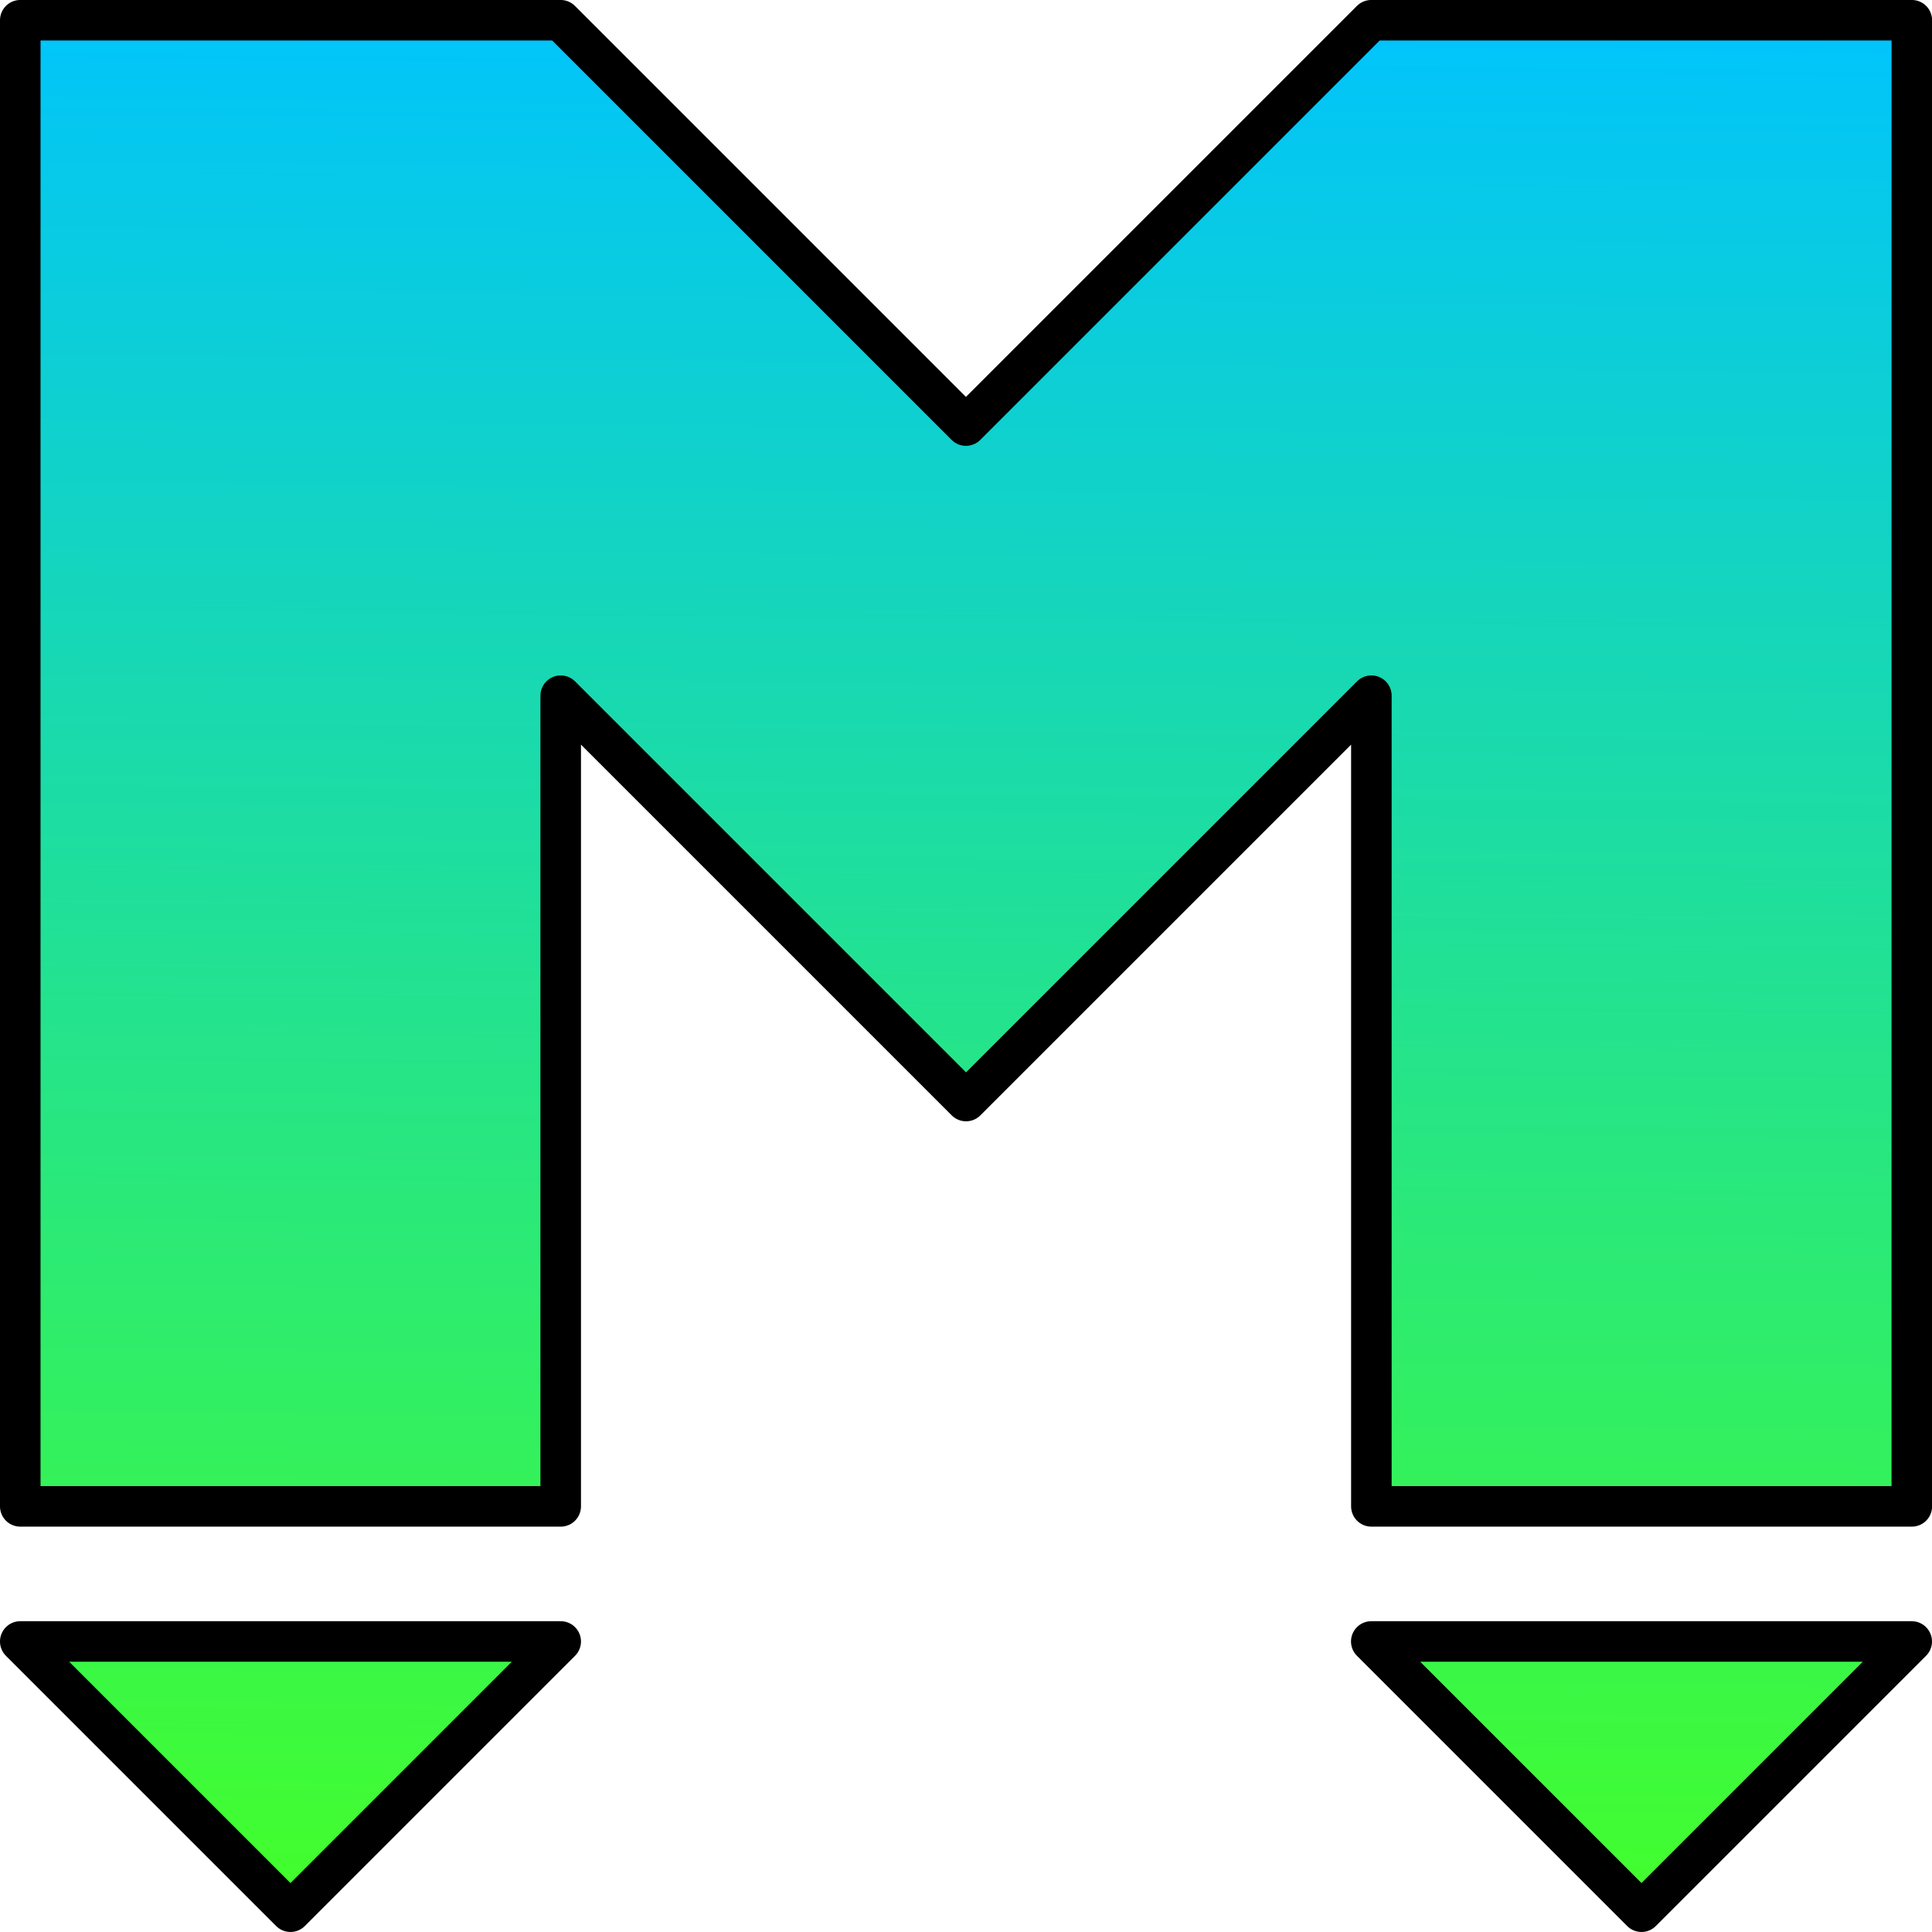
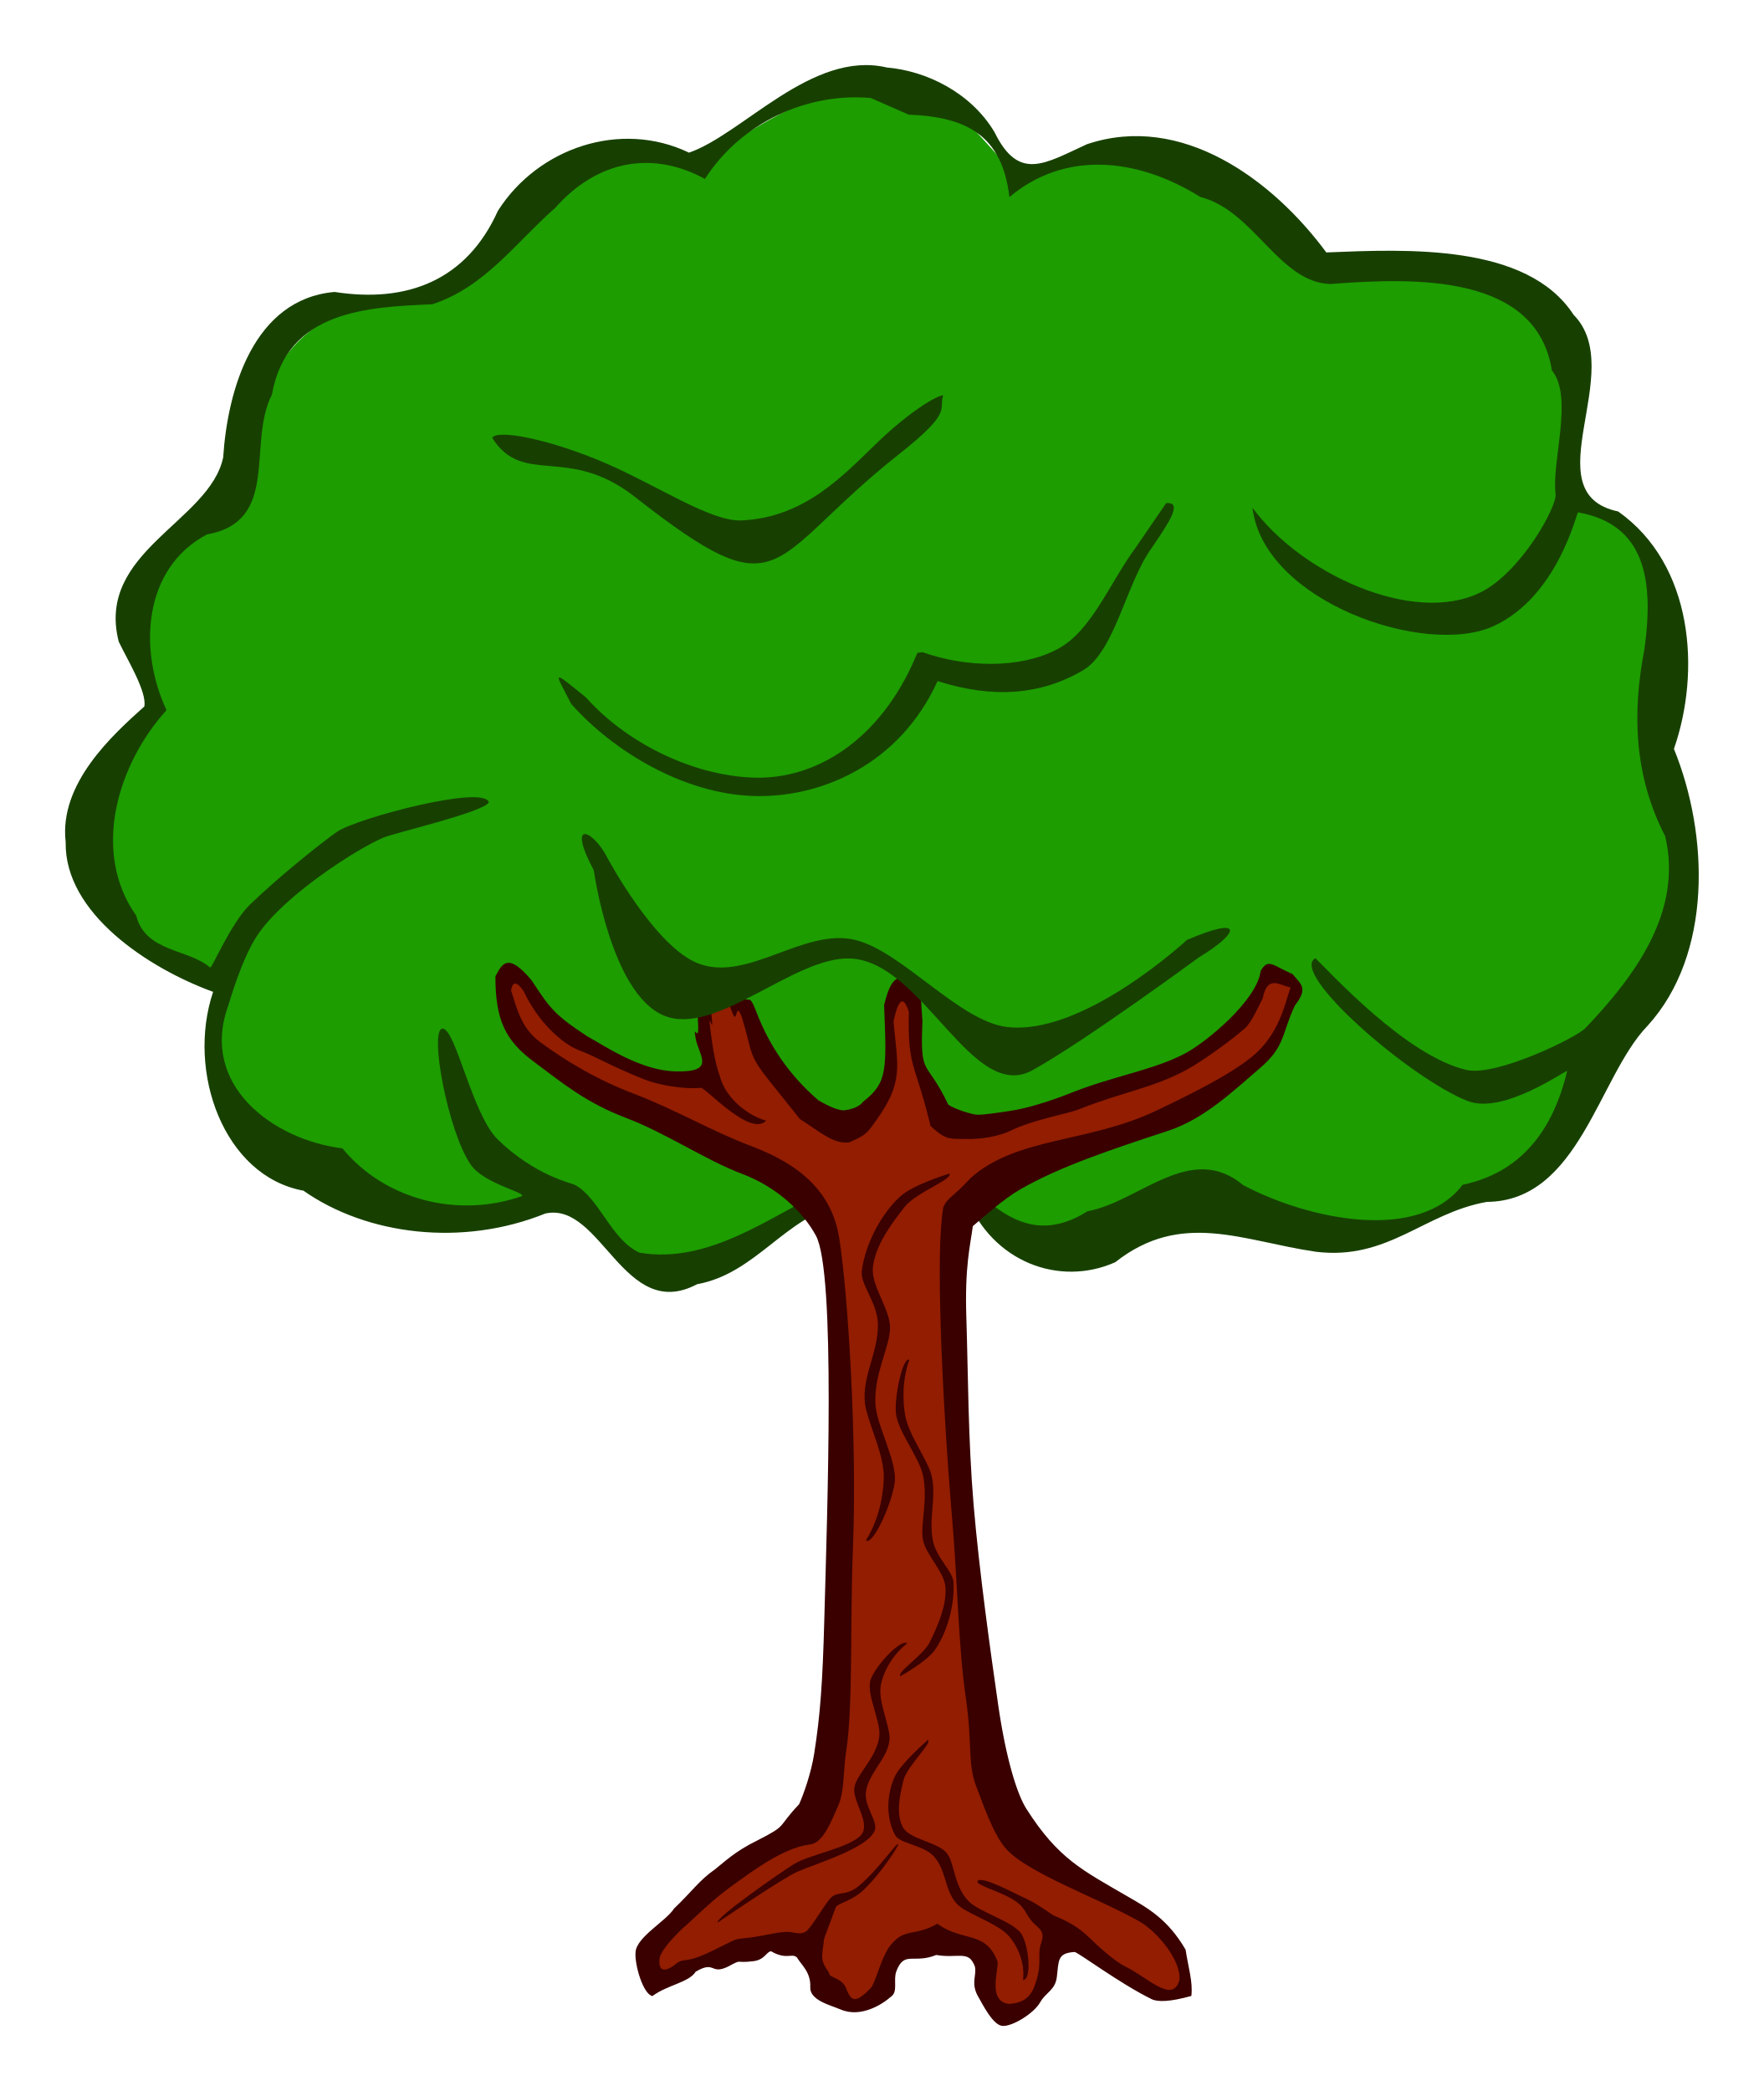
- <svg xmlns="http://www.w3.org/2000/svg" xmlns:xlink="http://www.w3.org/1999/xlink" width="18.918mm" height="18.918mm" viewBox="0 0 18.918 18.918" version="1.1" id="svg1063">
-   <defs id="defs1057">
-     <linearGradient xlink:href="#linearGradient1581" id="linearGradient1639-3-9" gradientUnits="userSpaceOnUse" gradientTransform="translate(52.24312,-135.706)" x1="3.969" y1="295.677" x2="4.163" y2="276.84" />
-     <linearGradient id="linearGradient1581">
-       <stop style="stop-color:#43ff2a;stop-opacity:1" offset="0" id="stop1577" />
-       <stop style="stop-color:#00c3ff;stop-opacity:1" offset="1" id="stop1579" />
-     </linearGradient>
-   </defs>
-   <g id="layer1" transform="translate(-53.36759,-141.2518)">
-     <path style="fill:url(#linearGradient1639-3-9);fill-opacity:1;stroke:#000000;stroke-width:0.397;stroke-linecap:butt;stroke-linejoin:round;stroke-miterlimit:4;stroke-dasharray:none;stroke-opacity:1" d="m 53.566,141.45 v 14.552 h 5.292 v -7.938 l 3.969,3.969 3.969,-3.969 v 7.938 h 5.292 V 141.45 H 66.795 l -3.969,3.969 -3.969,-3.969 z m 0,15.875 2.646,2.646 2.646,-2.646 z m 13.229,0 2.646,2.646 2.646,-2.646 z" id="path2172-0-6" />
+ <svg xmlns="http://www.w3.org/2000/svg" width="27.099mm" height="32.126mm" viewBox="0 0 96.021 113.833" id="svg2" version="1.1">
+   <defs id="defs4" />
+   <g id="layer1" transform="translate(-8.115526,-942.097)">
+     <path style="fill:#1d9d00;fill-opacity:1;fill-rule:evenodd;stroke:none;stroke-width:0.354;stroke-linecap:butt;stroke-linejoin:miter;stroke-miterlimit:4;stroke-dasharray:none;stroke-opacity:1" d="m 51.696,1007.987 c 0.499,0.199 -5.475,4.024 -6.696,3.661 -1.339,0.447 -6.071,-4.107 -6.071,-4.107 l -6.161,1.161 c -5.47,-0.803 -7.937,-3.322 -11.875,-5 -0.909,-2.639 -2.067,-5.256 -0.446,-8.125 -11.887,-4.139 -7.238,-9.531 -3.929,-14.821 -1.821,-4.498 -1.476,-7.998 4.286,-11.786 1.8,-3.851 0.908,-10.637 11.161,-10.804 4.407,-3.326 7.831,-9.602 14.196,-7.054 11.804,-8.597 13.937,-2.635 17.321,0.536 11.462,-3.906 12.433,2.691 16.696,5.089 13.562,-1.011 12.971,3.44 13.393,7.5 -0.12,2.6 -0.803,5.575 2.5,5.893 4.325,4.86 3.588,8.94 1.786,12.857 3.867,10.833 -1.13,11.739 -2.589,16.607 -0.942,4.739 -3.773,6.731 -7.321,7.679 l -4.107,1.875 c -5.439,-0.127 -7.853,-0.858 -11.071,-1.429 -6.393,3.962 -7.968,1.6 -10.804,0.893 z" id="path4224" />
+     <path style="color:#000000;font-style:normal;font-variant:normal;font-weight:normal;font-stretch:normal;font-size:medium;line-height:normal;font-family:sans-serif;text-indent:0;text-align:start;text-decoration:none;text-decoration-line:none;text-decoration-style:solid;text-decoration-color:#000000;letter-spacing:normal;word-spacing:normal;text-transform:none;direction:ltr;block-progression:tb;writing-mode:lr-tb;baseline-shift:baseline;text-anchor:start;white-space:normal;clip-rule:nonzero;display:inline;overflow:visible;visibility:visible;opacity:1;isolation:auto;mix-blend-mode:normal;color-interpolation:sRGB;color-interpolation-filters:linearRGB;solid-color:#000000;solid-opacity:1;fill:#174000;fill-opacity:1;fill-rule:evenodd;stroke:none;stroke-width:1.772;stroke-linecap:butt;stroke-linejoin:miter;stroke-miterlimit:4;stroke-dasharray:none;stroke-dashoffset:0;stroke-opacity:1;color-rendering:auto;image-rendering:auto;shape-rendering:auto;text-rendering:auto;enable-background:accumulate" d="m 56.386,945.769 c -4.072,-0.948 -7.829,3.623 -10.761,4.638 -3.736,-1.793 -8.23,-0.258 -10.406,3.17 -1.701,3.777 -4.923,5.032 -8.891,4.413 -4.393,0.387 -5.82,5.284 -6.063,9.008 -0.735,3.498 -6.943,5.125 -5.686,10.027 0.42,0.902 1.549,2.725 1.393,3.533 -1.696,1.52 -4.658,4.18 -4.281,7.388 -0.071,3.864 4.507,6.865 8.026,8.147 -1.458,4.349 0.58,10.032 4.918,10.824 3.466,2.432 8.666,3.065 13.165,1.244 3.046,-0.679 4.282,5.965 8.264,3.848 3.208,-0.58 4.8,-3.679 7.877,-4.346 1.667,-0.102 5.12,-0.292 6.787,-0.394 1.4,3.546 5.075,4.893 8.099,3.543 3.608,-2.843 6.93,-1.155 10.914,-0.571 3.939,0.486 5.896,-2.11 9.315,-2.713 5.025,-0.041 6.082,-6.822 8.738,-9.573 3.568,-3.904 3.344,-10.44 1.448,-15.089 1.463,-4.195 1.072,-10.021 -3.034,-12.924 -4.736,-1.005 0.574,-7.672 -2.431,-10.711 -2.525,-3.885 -9.071,-3.57 -13.459,-3.392 -2.922,-3.96 -7.876,-7.625 -13.033,-5.89 -2.293,1.05 -3.704,2.045 -5.028,-0.655 -1.282,-2.158 -3.717,-3.344 -5.871,-3.523 z m 1.195,2.569 c 3.16,0.123 5.094,1.125 5.485,4.491 2.943,-2.489 6.86,-2.216 10.405,-0.004 2.914,0.737 4.279,4.669 7.087,4.734 4.754,-0.375 11.209,-0.495 12.039,4.701 1.189,1.433 -0.024,5.003 0.202,6.709 0.096,0.722 -1.911,4.301 -4.084,5.376 -3.685,1.823 -9.822,-1.056 -12.415,-4.609 0.594,5.107 9.419,8.149 13.122,6.447 3.519,-1.617 4.517,-6.202 4.604,-6.194 3.651,0.651 4.134,3.679 3.608,7.459 -0.661,3.418 -0.582,6.855 1.133,10.174 0.962,4.08 -1.62,7.585 -4.329,10.43 -0.455,0.515 -4.877,2.664 -6.482,2.294 -3.285,-0.757 -7.385,-5.274 -8.231,-6.082 -1.467,0.777 5.13,6.523 8.278,7.768 1.979,0.783 5.459,-1.768 5.425,-1.626 -0.777,3.268 -2.55,5.534 -5.69,6.189 -2.398,3.161 -8.39,1.899 -11.935,0.024 -2.882,-2.395 -5.626,0.886 -8.485,1.419 -3.312,2.09 -5.292,-0.555 -6.987,-1.854 -2.305,0.203 -4.684,0.159 -6.945,0.511 -3.263,1.589 -6.664,4.25 -10.458,3.595 -1.539,-0.7 -2.184,-2.965 -3.508,-3.687 -0.177,-0.097 -2.194,-0.504 -4.216,-2.484 -1.39,-1.361 -2.289,-6.076 -3.006,-6.024 -0.719,0.052 0.277,5.547 1.537,7.396 0.723,1.062 3.049,1.523 2.783,1.725 -3.482,1.216 -7.466,0.195 -9.759,-2.602 -3.824,-0.479 -7.774,-3.465 -6.222,-7.758 0.07,-0.196 0.714,-2.522 1.588,-3.842 1.392,-2.102 5.293,-4.642 6.865,-5.319 0.593,-0.255 5.442,-1.378 5.739,-1.916 -0.245,-0.984 -7.199,0.862 -8.271,1.602 -0.713,0.492 -3.127,2.402 -4.733,3.96 -1.054,1.023 -2.078,3.509 -2.173,3.427 -1.193,-1.032 -3.509,-0.823 -4.022,-2.826 -2.461,-3.484 -1.002,-8.255 1.651,-11.186 -1.52,-3.235 -1.306,-7.704 2.197,-9.563 4.022,-0.72 2.173,-4.943 3.543,-7.618 0.81,-4.621 5.297,-4.755 8.733,-4.916 2.866,-0.937 4.524,-3.346 6.685,-5.243 2.345,-2.654 5.384,-3.104 8.15,-1.577 1.955,-3.037 5.521,-4.716 9.03,-4.406 z" id="path4163" />
+     <path style="fill:#174000;fill-opacity:1;fill-rule:evenodd;stroke:none;stroke-width:0.999;stroke-linecap:butt;stroke-linejoin:miter;stroke-miterlimit:4;stroke-dasharray:none;stroke-opacity:1" d="m 34.911,965.934 c 0.253,-0.486 3.152,0.072 6.191,1.386 2.807,1.214 5.708,3.177 7.364,3.108 3.528,-0.147 5.664,-2.572 7.459,-4.286 1.666,-1.59 3.101,-2.479 3.539,-2.53 -0.268,0.804 0.568,0.861 -2.411,3.214 -7.299,5.768 -6.169,8.753 -14.375,2.321 -3.66,-2.869 -6.071,-0.536 -7.768,-3.214 z" id="path4172" />
+     <path style="color:#000000;font-style:normal;font-variant:normal;font-weight:normal;font-stretch:normal;font-size:medium;line-height:normal;font-family:sans-serif;text-indent:0;text-align:start;text-decoration:none;text-decoration-line:none;text-decoration-style:solid;text-decoration-color:#000000;letter-spacing:normal;word-spacing:normal;text-transform:none;direction:ltr;block-progression:tb;writing-mode:lr-tb;baseline-shift:baseline;text-anchor:start;white-space:normal;clip-rule:nonzero;display:inline;overflow:visible;visibility:visible;opacity:1;isolation:auto;mix-blend-mode:normal;color-interpolation:sRGB;color-interpolation-filters:linearRGB;solid-color:#000000;solid-opacity:1;fill:#174000;fill-opacity:1;fill-rule:evenodd;stroke:none;stroke-width:1px;stroke-linecap:butt;stroke-linejoin:miter;stroke-miterlimit:4;stroke-dasharray:none;stroke-dashoffset:0;stroke-opacity:1;color-rendering:auto;image-rendering:auto;shape-rendering:auto;text-rendering:auto;enable-background:accumulate" d="m 69.953,971.889 c -1.476,2.013 -2.408,4.554 -4.26,5.54 -2.081,1.107 -5.062,0.991 -7.355,0.172 l -0.281,0.037 -0.113,0.262 c -1.91,4.459 -5.388,6.653 -8.818,6.53 -3.43,-0.123 -6.99,-1.977 -9.107,-4.363 -1.943,-1.575 -1.714,-1.426 -0.811,0.348 2.312,2.606 6.123,4.88 9.881,5.015 3.682,0.132 7.994,-1.696 10.067,-6.255 3.007,0.96 5.612,0.766 7.914,-0.584 1.749,-1.026 2.349,-4.763 3.755,-6.681 0.806,-1.206 1.758,-2.518 0.772,-2.421 z" id="path4203" />
+     <path style="fill:#921d00;fill-opacity:1;fill-rule:evenodd;stroke:none;stroke-width:0.39;stroke-linecap:butt;stroke-linejoin:miter;stroke-miterlimit:4;stroke-dasharray:none;stroke-opacity:1" d="m 52.097,1047.917 c -3.696,-0.593 -5.568,1.247 -8.334,1.894 l -0.568,-1.641 c 3.029,-2.889 6.108,-5.577 9.47,-7.134 0.983,-5.958 1.458,-12.351 1.263,-19.319 0.143,-5.326 0.459,-10.798 -1.515,-14.332 l -13.763,-7.197 -2.589,-2.273 -0.442,-1.894 c -0.033,-1.777 0.644,-1.07 1.263,-0.568 3.701,5.497 9.392,5.565 10.038,5.051 l -0.505,-3.536 2.083,-0.884 c 0.853,2.315 1.481,4.779 3.788,6.124 1.783,1.951 2.754,1.196 3.536,-0.189 l 0.884,-1.641 0,-3.851 c 0.74,-0.717 1.791,-2.65 1.263,1.389 0.176,2.276 0.777,3.561 1.452,4.672 1.247,0.223 1.556,1.214 4.483,0.063 l 7.45,-2.399 c 3.262,-0.664 4.711,-2.722 5.808,-5.051 l 1.515,0.821 c -0.443,1.284 -0.568,2.567 -1.957,3.851 -3.36,2.768 -5.583,3.262 -8.46,4.419 -6.518,1.347 -5.812,2.694 -7.955,4.041 -0.542,7.829 0.407,13.572 0.631,20.329 0.44,4.559 1.258,8.551 2.02,12.627 0.485,1.209 2.745,2.537 5.745,3.914 l 3.472,2.778 c 0.76,1.503 1.202,2.808 -0.694,2.652 l -5.366,-3.346 -0.884,1.578 c -0.063,0.926 -0.506,1.852 -1.578,2.778 -1.41,0.258 -1.41,-0.692 -1.705,-1.389 l -1.389,-2.147 c -1.774,-1.095 -2.033,-0.171 -2.904,-0.063 l -1.389,2.147 c -0.733,0.469 -0.982,1.785 -2.967,0.063 z" id="path4222-3" />
+     <path style="color:#000000;font-style:normal;font-variant:normal;font-weight:normal;font-stretch:normal;font-size:medium;line-height:normal;font-family:sans-serif;text-indent:0;text-align:start;text-decoration:none;text-decoration-line:none;text-decoration-style:solid;text-decoration-color:#000000;letter-spacing:normal;word-spacing:normal;text-transform:none;direction:ltr;block-progression:tb;writing-mode:lr-tb;baseline-shift:baseline;text-anchor:start;white-space:normal;clip-rule:nonzero;display:inline;overflow:visible;visibility:visible;opacity:1;isolation:auto;mix-blend-mode:normal;color-interpolation:sRGB;color-interpolation-filters:linearRGB;solid-color:#000000;solid-opacity:1;fill:#3a0000;fill-opacity:1;fill-rule:evenodd;stroke:none;stroke-width:1.772;stroke-linecap:butt;stroke-linejoin:miter;stroke-miterlimit:4;stroke-dasharray:none;stroke-dashoffset:0;stroke-opacity:1;color-rendering:auto;image-rendering:auto;shape-rendering:auto;text-rendering:auto;enable-background:accumulate" d="m 56.245,996.825 c 0.139,3.535 0.188,4.214 -1.148,5.253 -0.264,0.361 -0.843,0.438 -1.01,0.462 -0.185,0.027 -0.671,-0.098 -1.428,-0.549 -1.621,-1.407 -2.654,-2.982 -3.338,-4.729 -0.556,-1.465 -0.3,-0.063 -1.071,-1.357 -0.821,-1.379 -2.281,-0.921 -2.229,0.074 l 0.097,1.854 c 0.062,1.179 -0.306,-0.172 -0.127,0.819 0.162,0.9 1.149,1.84 -1.124,1.769 -1.915,-0.048 -3.896,-1.429 -4.8,-1.92 -1.864,-1.223 -2.047,-1.589 -3.022,-3.05 -1.264,-1.492 -1.58,-0.934 -1.96,-0.2 -0.002,2.356 0.533,3.48 2.057,4.619 1.626,1.215 2.872,2.256 5.054,3.085 2.181,0.829 4.361,2.312 6.317,3.047 1.828,0.686 3.288,2.007 4.022,3.368 1.082,2.007 0.615,14.961 0.453,20.949 -0.091,3.368 -0.218,5.143 -0.551,7.258 -0.167,1.057 -0.58,2.216 -0.82,2.743 -1.245,1.31 -0.57,1.102 -2.279,1.973 -1.235,0.604 -1.804,1.185 -2.301,1.571 -0.855,0.592 -1.291,1.25 -2.228,2.134 -0.425,0.679 -2.034,1.539 -2.095,2.37 -0.062,0.673 0.41,2.295 0.918,2.393 0.818,-0.607 1.996,-0.74 2.356,-1.327 1.072,-0.627 0.788,0.187 1.752,-0.271 0.857,-0.459 0.308,-0.162 1.407,-0.302 0.608,-0.077 0.714,-0.544 0.949,-0.535 0.84,0.486 1.123,0.076 1.404,0.334 0.216,0.385 0.766,0.791 0.725,1.615 -0.036,0.715 1.088,0.978 1.665,1.222 0.577,0.243 1.153,0.146 1.613,-0.027 0.46,-0.174 0.848,-0.434 1.168,-0.717 0.32,-0.282 0.071,-0.874 0.237,-1.332 0.44,-1.155 0.922,-0.391 2.178,-0.896 1.17,0.207 1.787,-0.289 2.1,0.628 0.112,0.453 -0.214,0.861 0.13,1.548 0.298,0.518 0.85,1.655 1.382,1.687 0.532,0.031 1.702,-0.677 2.049,-1.296 0.297,-0.528 0.813,-0.65 0.901,-1.364 0.11,-0.889 0.015,-1.31 0.961,-1.365 0.157,-0.019 2.399,1.679 4.195,2.565 0.331,0.163 1.003,0.153 2.168,-0.173 0.086,-0.791 -0.156,-1.486 -0.314,-2.518 -0.991,-1.704 -2.107,-2.288 -3.195,-2.92 -2.427,-1.412 -3.738,-2.026 -5.47,-4.744 -0.521,-0.818 -1.12,-2.773 -1.539,-5.671 -0.424,-2.935 -1.034,-7.309 -1.337,-10.888 -0.303,-3.578 -0.298,-7.217 -0.395,-10.183 -0.092,-2.804 0.214,-3.927 0.354,-4.985 0.633,-0.53 1.638,-1.458 2.591,-2.006 2.165,-1.246 4.976,-2.173 8.024,-3.176 2.008,-0.661 3.59,-2.203 4.999,-3.404 1.409,-1.2 1.184,-1.868 1.919,-3.425 0.714,-0.929 0.376,-1.115 -0.133,-1.713 -1.096,-0.471 -1.308,-0.878 -1.732,-0.172 -0.197,1.607 -2.933,3.856 -4.077,4.476 -1.718,0.924 -3.916,1.237 -6.264,2.174 -1.158,0.462 -2.382,0.836 -3.297,0.974 -0.505,0.076 -1.434,0.219 -1.793,0.208 -0.291,-0.01 -1.234,-0.309 -1.575,-0.55 -1.22,-2.568 -1.537,-1.4 -1.406,-4.532 l -0.091,-1.392 c -0.771,-1.067 -1.488,-1.69 -2.001,0.522 z m 0.508,0.893 c 0.28,-1.303 0.559,-1.419 0.839,-0.533 -0.073,3.009 0.329,2.761 1.113,5.933 l 0.064,0.275 0.213,0.188 c 0.711,0.625 1.01,0.497 1.776,0.521 0.766,0.024 1.773,-0.151 2.382,-0.453 1.218,-0.603 3.073,-0.906 3.735,-1.17 2.354,-0.938 3.956,-1.132 5.815,-2.131 0.929,-0.5 2.556,-1.702 3.19,-2.265 0.397,-0.353 0.745,-1.206 0.977,-1.643 0.257,-1.308 0.942,-0.691 1.513,-0.586 -0.289,0.801 -0.577,2.508 -2.065,3.743 -1.208,1.003 -3.392,2.082 -5.243,2.964 -3.702,1.764 -7.621,1.424 -10.115,3.675 -0.94,1.034 -1.242,1.028 -1.481,1.585 -0.222,1.329 -0.229,3.739 -0.131,6.747 0.098,3.007 0.32,6.744 0.625,10.349 0.305,3.605 0.313,6.699 0.744,9.684 0.351,2.428 0.074,3.513 0.562,4.763 0.374,0.957 0.901,2.546 1.594,3.353 1.157,1.346 5.046,2.703 7.302,3.993 0.917,0.524 2.26,2.086 2.162,3.175 -0.368,1.334 -1.757,-0.162 -2.92,-0.717 -0.657,-0.313 -1.627,-1.235 -1.981,-1.579 -0.635,-0.616 -1.176,-0.893 -1.941,-1.21 -0.077,-0.032 -0.929,-0.662 -1.474,-0.904 -0.587,-0.261 -2.511,-1.317 -2.676,-0.963 -0.118,0.253 1.699,0.645 2.34,1.307 0.357,0.368 0.37,0.694 0.85,1.102 0.458,0.389 0.376,0.623 0.252,1.021 -0.193,0.617 0.068,0.935 -0.227,1.932 -0.174,0.59 -0.409,1.271 -1.519,1.312 -1.162,-0.148 -0.546,-1.827 -0.604,-2.293 -0.631,-1.71 -1.91,-1.064 -3.278,-2.069 -1.337,0.761 -1.8,0.13 -2.673,1.329 -0.47,0.817 -0.574,1.49 -0.905,2.119 -0.914,0.962 -1.095,0.724 -1.346,0.189 -0.196,-0.704 -0.931,-0.679 -0.962,-0.907 -0.031,-0.227 -0.468,-0.471 -0.374,-1.156 0.019,-0.271 0.076,-0.487 0.079,-0.677 0.002,-0.109 0.366,-1.001 0.643,-1.778 0.084,-0.236 0.86,-0.328 1.523,-0.96 0.978,-0.932 1.934,-2.445 1.884,-2.488 -0.067,-0.138 -1.057,1.355 -2.128,2.257 -0.724,0.61 -1.212,0.263 -1.584,0.705 -0.389,0.463 -0.863,1.327 -1.228,1.716 -0.296,0.315 -0.782,0.098 -0.967,0.102 -0.466,-0.056 -1.332,0.197 -2.148,0.301 -1.057,0.135 -0.466,-0.045 -2.11,0.744 -1.419,0.681 -1.418,0.362 -1.844,0.616 -0.737,0.618 -1.081,0.466 -0.978,-0.279 0.18,-0.561 0.976,-1.305 1.229,-1.566 0.384,-0.298 1.498,-1.449 2.529,-2.198 1.266,-0.92 2.924,-2.179 4.391,-2.382 0.744,-0.032 1.21,-1.318 1.563,-2.094 0.353,-0.777 0.271,-1.928 0.452,-3.074 0.362,-2.292 0.2,-7.084 0.354,-10.901 0.236,-5.85 -0.257,-13.88 -0.745,-16.952 -0.48,-3.022 -2.892,-4.278 -4.851,-5.026 -2.019,-0.758 -4.127,-1.987 -6.246,-2.792 -2.12,-0.805 -3.805,-1.826 -5.196,-2.855 -1.05,-0.776 -1.27,-1.898 -1.573,-2.809 0.091,-0.491 0.311,-0.503 0.698,0.063 0.731,1.6 2.063,2.844 3,3.199 1.026,0.389 1.584,0.797 3.544,1.584 0.821,0.33 2.256,0.557 3.087,0.462 0.238,-0.043 2.685,2.704 3.562,1.79 -0.848,-0.223 -2.192,-1.115 -2.533,-2.456 -0.291,-0.784 -0.429,-1.911 -0.517,-2.605 -0.131,-1.038 0.202,0.482 0.091,-0.504 -0.187,-1.664 0.306,-2.581 1.084,-0.397 0.333,0.934 0.167,-0.662 0.543,0.309 0.62,2.026 0.312,1.999 1.553,3.548 l 1.617,2.019 c 0.977,0.604 1.81,1.392 2.68,1.266 0.929,-0.407 0.959,-0.478 1.476,-1.202 1.497,-2.097 1.167,-2.911 0.937,-5.368 z" id="path4136" />
+     <path style="color:#000000;font-style:normal;font-variant:normal;font-weight:normal;font-stretch:normal;font-size:medium;line-height:normal;font-family:sans-serif;text-indent:0;text-align:start;text-decoration:none;text-decoration-line:none;text-decoration-style:solid;text-decoration-color:#000000;letter-spacing:normal;word-spacing:normal;text-transform:none;direction:ltr;block-progression:tb;writing-mode:lr-tb;baseline-shift:baseline;text-anchor:start;white-space:normal;clip-rule:nonzero;display:inline;overflow:visible;visibility:visible;opacity:1;isolation:auto;mix-blend-mode:normal;color-interpolation:sRGB;color-interpolation-filters:linearRGB;solid-color:#000000;solid-opacity:1;fill:#3b0000;fill-opacity:1;fill-rule:evenodd;stroke:none;stroke-width:1px;stroke-linecap:butt;stroke-linejoin:miter;stroke-miterlimit:4;stroke-dasharray:none;stroke-dashoffset:0;stroke-opacity:1;color-rendering:auto;image-rendering:auto;shape-rendering:auto;text-rendering:auto;enable-background:accumulate" d="m 57.121,1007.231 c -1.063,0.975 -1.9,2.614 -2.09,4.044 -0.099,0.745 0.833,1.705 0.875,2.869 0.058,1.64 -1.046,3.137 -0.632,4.725 0.302,1.157 0.935,2.439 0.952,3.574 0.01,0.677 -0.148,2.207 -0.975,3.516 0.402,0.292 1.469,-2.117 1.58,-3.233 0.083,-1.177 -0.991,-3.01 -1.058,-4.188 -0.093,-1.631 0.788,-3.124 0.796,-4.147 0.008,-1.059 -1.074,-2.312 -0.929,-3.361 0.162,-1.178 0.99,-2.299 1.726,-3.233 0.621,-0.789 2.634,-1.494 2.434,-1.809 0,0 -1.952,0.579 -2.678,1.244 z" id="path4178" />
+     <path style="color:#000000;font-style:normal;font-variant:normal;font-weight:normal;font-stretch:normal;font-size:medium;line-height:normal;font-family:sans-serif;text-indent:0;text-align:start;text-decoration:none;text-decoration-line:none;text-decoration-style:solid;text-decoration-color:#000000;letter-spacing:normal;word-spacing:normal;text-transform:none;direction:ltr;block-progression:tb;writing-mode:lr-tb;baseline-shift:baseline;text-anchor:start;white-space:normal;clip-rule:nonzero;display:inline;overflow:visible;visibility:visible;opacity:1;isolation:auto;mix-blend-mode:normal;color-interpolation:sRGB;color-interpolation-filters:linearRGB;solid-color:#000000;solid-opacity:1;fill:#3b0000;fill-opacity:1;fill-rule:evenodd;stroke:none;stroke-width:1px;stroke-linecap:butt;stroke-linejoin:miter;stroke-miterlimit:4;stroke-dasharray:none;stroke-dashoffset:0;stroke-opacity:1;color-rendering:auto;image-rendering:auto;shape-rendering:auto;text-rendering:auto;enable-background:accumulate" d="m 59.017,1031.907 c 0.676,-0.969 1.075,-2.454 1.005,-3.666 -0.037,-0.632 -0.905,-1.284 -1.114,-2.241 -0.294,-1.348 0.334,-2.756 -0.228,-4.007 -0.41,-0.912 -1.095,-1.876 -1.281,-2.813 -0.111,-0.559 -0.221,-1.849 0.221,-3.058 -0.356,-0.18 -0.817,1.976 -0.733,2.917 0.115,0.987 1.226,2.34 1.457,3.305 0.32,1.336 -0.136,2.706 0.013,3.554 0.154,0.878 1.184,1.75 1.231,2.64 0.053,1 -0.418,2.054 -0.846,2.939 -0.362,0.748 -1.814,1.638 -1.611,1.869 0,0 1.425,-0.777 1.886,-1.438 z" id="path4178-4" />
+     <path style="color:#000000;font-style:normal;font-variant:normal;font-weight:normal;font-stretch:normal;font-size:medium;line-height:normal;font-family:sans-serif;text-indent:0;text-align:start;text-decoration:none;text-decoration-line:none;text-decoration-style:solid;text-decoration-color:#000000;letter-spacing:normal;word-spacing:normal;text-transform:none;direction:ltr;block-progression:tb;writing-mode:lr-tb;baseline-shift:baseline;text-anchor:start;white-space:normal;clip-rule:nonzero;display:inline;overflow:visible;visibility:visible;opacity:1;isolation:auto;mix-blend-mode:normal;color-interpolation:sRGB;color-interpolation-filters:linearRGB;solid-color:#000000;solid-opacity:1;fill:#3b0000;fill-opacity:1;fill-rule:evenodd;stroke:none;stroke-width:1px;stroke-linecap:butt;stroke-linejoin:miter;stroke-miterlimit:4;stroke-dasharray:none;stroke-dashoffset:0;stroke-opacity:1;color-rendering:auto;image-rendering:auto;shape-rendering:auto;text-rendering:auto;enable-background:accumulate" d="m 51.515,1043.997 c 1.181,-0.509 3.836,-1.289 4.218,-2.248 0.199,-0.5 -0.592,-1.309 -0.475,-2.12 0.164,-1.143 1.458,-2.007 1.264,-3.169 -0.141,-0.847 -0.593,-1.832 -0.456,-2.62 0.082,-0.47 0.445,-1.503 1.438,-2.28 -0.358,-0.264 -1.737,1.235 -1.998,1.99 -0.241,0.801 0.571,2.236 0.478,3.061 -0.129,1.142 -1.201,2.038 -1.348,2.744 -0.152,0.731 0.747,1.766 0.462,2.469 -0.32,0.789 -2.896,1.212 -3.749,1.744 -0.72,0.449 -4.32,2.945 -4.165,3.194 0,0 3.524,-2.418 4.33,-2.765 z" id="path4178-48" />
+     <path style="color:#000000;font-style:normal;font-variant:normal;font-weight:normal;font-stretch:normal;font-size:medium;line-height:normal;font-family:sans-serif;text-indent:0;text-align:start;text-decoration:none;text-decoration-line:none;text-decoration-style:solid;text-decoration-color:#000000;letter-spacing:normal;word-spacing:normal;text-transform:none;direction:ltr;block-progression:tb;writing-mode:lr-tb;baseline-shift:baseline;text-anchor:start;white-space:normal;clip-rule:nonzero;display:inline;overflow:visible;visibility:visible;opacity:1;isolation:auto;mix-blend-mode:normal;color-interpolation:sRGB;color-interpolation-filters:linearRGB;solid-color:#000000;solid-opacity:1;fill:#3b0000;fill-opacity:1;fill-rule:evenodd;stroke:none;stroke-width:1px;stroke-linecap:butt;stroke-linejoin:miter;stroke-miterlimit:4;stroke-dasharray:none;stroke-dashoffset:0;stroke-opacity:1;color-rendering:auto;image-rendering:auto;shape-rendering:auto;text-rendering:auto;enable-background:accumulate" d="m 56.832,1038.8 c -0.487,1.046 -0.469,2.343 0.022,3.213 0.256,0.453 1.519,0.523 2.092,1.136 0.807,0.863 0.523,2.213 1.619,2.876 0.799,0.483 1.946,0.873 2.484,1.482 0.321,0.363 0.886,1.272 0.761,2.385 0.489,-0.037 0.319,-1.864 -0.097,-2.524 -0.469,-0.68 -2.259,-1.156 -2.861,-1.764 -0.833,-0.842 -0.745,-2.081 -1.209,-2.641 -0.481,-0.58 -2.011,-0.736 -2.367,-1.377 -0.399,-0.719 -0.187,-1.73 0.031,-2.595 0.184,-0.73 1.631,-2.09 1.31,-2.164 0,0 -1.452,1.262 -1.785,1.975 z" id="path4178-8" />
+     <path style="color:#000000;font-style:normal;font-variant:normal;font-weight:normal;font-stretch:normal;font-size:medium;line-height:normal;font-family:sans-serif;text-indent:0;text-align:start;text-decoration:none;text-decoration-line:none;text-decoration-style:solid;text-decoration-color:#000000;letter-spacing:normal;word-spacing:normal;text-transform:none;direction:ltr;block-progression:tb;writing-mode:lr-tb;baseline-shift:baseline;text-anchor:start;white-space:normal;clip-rule:nonzero;display:inline;overflow:visible;visibility:visible;opacity:1;isolation:auto;mix-blend-mode:normal;color-interpolation:sRGB;color-interpolation-filters:linearRGB;solid-color:#000000;solid-opacity:1;fill:#174000;fill-opacity:1;fill-rule:evenodd;stroke:none;stroke-width:1px;stroke-linecap:butt;stroke-linejoin:miter;stroke-miterlimit:4;stroke-dasharray:none;stroke-dashoffset:0;stroke-opacity:1;color-rendering:auto;image-rendering:auto;shape-rendering:auto;text-rendering:auto;enable-background:accumulate" d="m 41.196,988.821 c -0.789,-1.561 -2.259,-2.173 -0.756,0.656 0,0 0.927,6.706 3.814,7.907 2.828,1.177 7.133,-3.276 10.192,-3.105 3.938,0.22 6.591,7.899 9.877,6.08 2.873,-1.59 9.035,-6.127 9.035,-6.127 2.269,-1.371 2.509,-2.316 -0.632,-0.963 0,0 -5.657,5.257 -9.809,4.734 -2.6,-0.327 -5.698,-4.122 -8.245,-4.737 -2.787,-0.673 -5.814,2.288 -8.504,1.297 -2.376,-0.875 -4.972,-5.741 -4.972,-5.741 z" id="path4174" />
  </g>
</svg>
